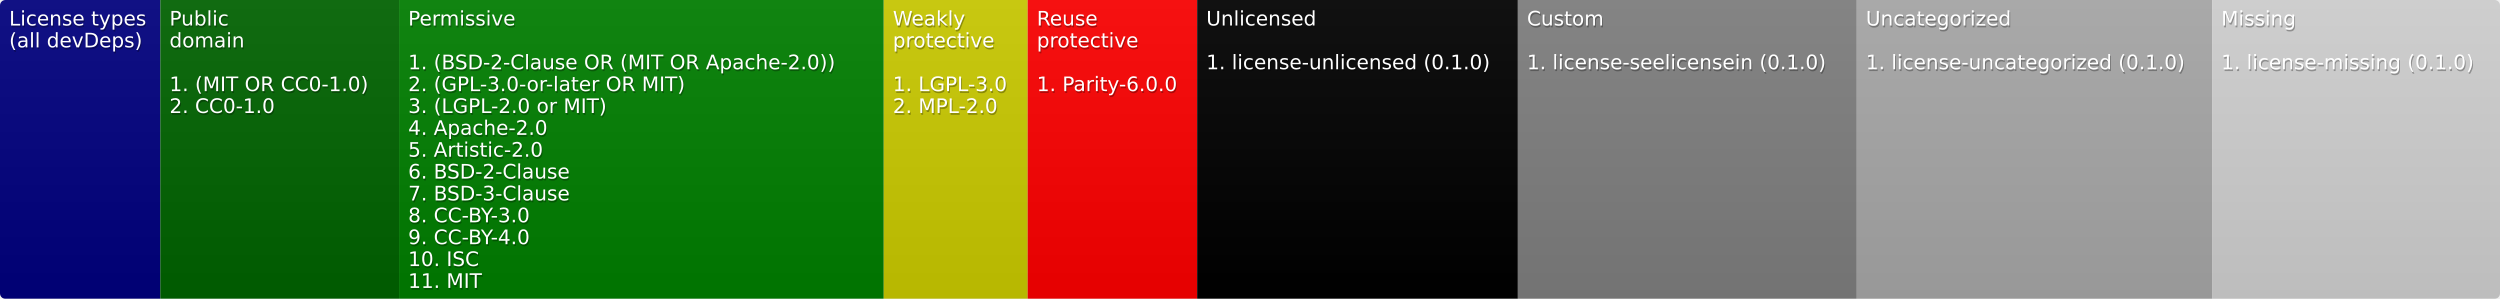
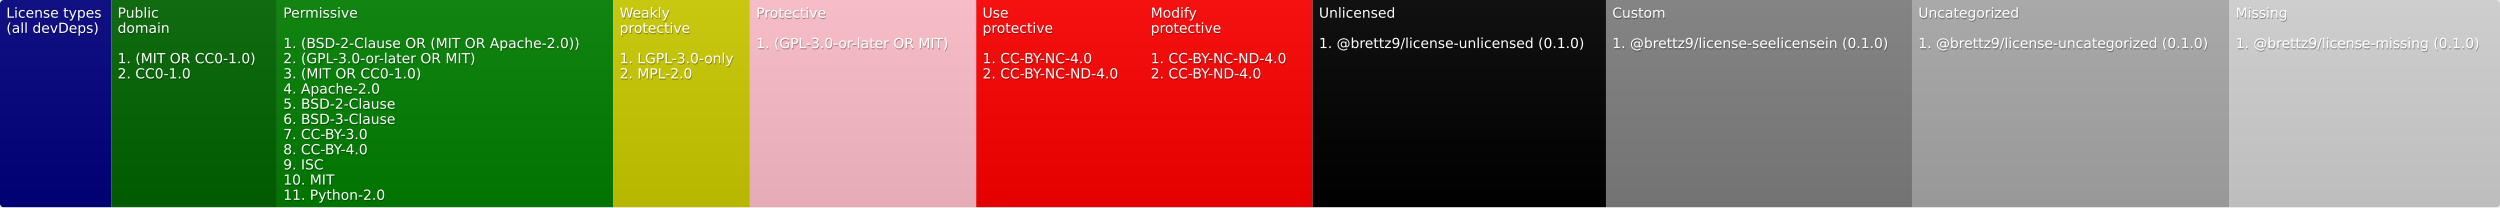
- <svg xmlns="http://www.w3.org/2000/svg" width="1372" height="164">
+ <svg xmlns="http://www.w3.org/2000/svg" width="1977" height="164">
  <defs>
    <style>text{font-size:11px;font-family:Verdana,DejaVu Sans,Geneva,sans-serif}text.shadow{fill:#010101;fill-opacity:.3}text.high{fill:#fff}</style>
    <linearGradient id="smooth" x2="0" y2="100%">
      <stop offset="0" stop-color="#aaa" stop-opacity=".1" />
      <stop offset="1" stop-opacity=".1" />
    </linearGradient>
    <mask id="round">
      <rect width="100%" height="100%" rx="3" fill="#fff" />
    </mask>
  </defs>
  <g id="bg" mask="url(#round)">
    <path fill="navy" d="M0 0h88v164H0z" />
    <path fill="#006400" d="M88 0h131v164H88z" />
    <path fill="green" d="M219 0h266v164H219z" />
-     <path fill="#cc0" d="M485 0h79v164h-79z" />
-     <path fill="red" d="M564 0h93v164h-93z" />
-     <path d="M657 0h176v164H657z" />
-     <path fill="gray" d="M833 0h186v164H833z" />
-     <path fill="#a9a9a9" d="M1019 0h195v164h-195z" />
-     <path fill="#d3d3d3" d="M1214 0h158v164h-158z" />
-     <path fill="url(#smooth)" d="M0 0h1372v164H0z" />
+     <path fill="#cc0" d="M485 0h108v164H485z" />
+     <path fill="pink" d="M593 0h179v164H593z" />
+     <path fill="red" d="M772 0h133v164H772zM905 0h133v164H905z" />
+     <path d="M1038 0h232v164h-232z" />
+     <path fill="gray" d="M1270 0h242v164h-242z" />
+     <path fill="#a9a9a9" d="M1512 0h251v164h-251z" />
+     <path fill="#d3d3d3" d="M1763 0h214v164h-214z" />
+     <path fill="url(#smooth)" d="M0 0h1977v164H0z" />
  </g>
  <g id="fg">
    <text class="shadow" x="5.5" y="15">License types</text>
    <text class="high" x="5" y="14">License types</text>
    <text class="shadow" x="5.5" y="27">(all devDeps)</text>
    <text class="high" x="5" y="26">(all devDeps)</text>
    <text class="shadow" x="93.5" y="15">Public</text>
    <text class="high" x="93" y="14">Public</text>
    <text class="shadow" x="93.5" y="27">domain</text>
    <text class="high" x="93" y="26">domain</text>
    <text class="shadow" x="93.5" y="51">1. (MIT OR CC0-1.0)</text>
    <text class="high" x="93" y="50">1. (MIT OR CC0-1.0)</text>
    <text class="shadow" x="93.5" y="63">2. CC0-1.0</text>
    <text class="high" x="93" y="62">2. CC0-1.0</text>
    <text class="shadow" x="224.5" y="15">Permissive</text>
    <text class="high" x="224" y="14">Permissive</text>
    <text class="shadow" x="224.5" y="39">1. (BSD-2-Clause OR (MIT OR Apache-2.0))</text>
    <text class="high" x="224" y="38">1. (BSD-2-Clause OR (MIT OR Apache-2.0))</text>
    <text class="shadow" x="224.5" y="51">2. (GPL-3.0-or-later OR MIT)</text>
    <text class="high" x="224" y="50">2. (GPL-3.0-or-later OR MIT)</text>
-     <text class="shadow" x="224.5" y="63">3. (LGPL-2.0 or MIT)</text>
-     <text class="high" x="224" y="62">3. (LGPL-2.0 or MIT)</text>
+     <text class="shadow" x="224.5" y="63">3. (MIT OR CC0-1.0)</text>
+     <text class="high" x="224" y="62">3. (MIT OR CC0-1.0)</text>
    <text class="shadow" x="224.5" y="75">4. Apache-2.0</text>
    <text class="high" x="224" y="74">4. Apache-2.0</text>
-     <text class="shadow" x="224.5" y="87">5. Artistic-2.0</text>
-     <text class="high" x="224" y="86">5. Artistic-2.0</text>
-     <text class="shadow" x="224.5" y="99">6. BSD-2-Clause</text>
-     <text class="high" x="224" y="98">6. BSD-2-Clause</text>
-     <text class="shadow" x="224.5" y="111">7. BSD-3-Clause</text>
-     <text class="high" x="224" y="110">7. BSD-3-Clause</text>
-     <text class="shadow" x="224.5" y="123">8. CC-BY-3.0</text>
-     <text class="high" x="224" y="122">8. CC-BY-3.0</text>
-     <text class="shadow" x="224.5" y="135">9. CC-BY-4.0</text>
-     <text class="high" x="224" y="134">9. CC-BY-4.0</text>
-     <text class="shadow" x="224.5" y="147">10. ISC</text>
-     <text class="high" x="224" y="146">10. ISC</text>
-     <text class="shadow" x="224.5" y="159">11. MIT</text>
-     <text class="high" x="224" y="158">11. MIT</text>
+     <text class="shadow" x="224.5" y="87">5. BSD-2-Clause</text>
+     <text class="high" x="224" y="86">5. BSD-2-Clause</text>
+     <text class="shadow" x="224.5" y="99">6. BSD-3-Clause</text>
+     <text class="high" x="224" y="98">6. BSD-3-Clause</text>
+     <text class="shadow" x="224.5" y="111">7. CC-BY-3.0</text>
+     <text class="high" x="224" y="110">7. CC-BY-3.0</text>
+     <text class="shadow" x="224.5" y="123">8. CC-BY-4.0</text>
+     <text class="high" x="224" y="122">8. CC-BY-4.0</text>
+     <text class="shadow" x="224.5" y="135">9. ISC</text>
+     <text class="high" x="224" y="134">9. ISC</text>
+     <text class="shadow" x="224.5" y="147">10. MIT</text>
+     <text class="high" x="224" y="146">10. MIT</text>
+     <text class="shadow" x="224.5" y="159">11. Python-2.0</text>
+     <text class="high" x="224" y="158">11. Python-2.0</text>
    <text class="shadow" x="490.5" y="15">Weakly</text>
    <text class="high" x="490" y="14">Weakly</text>
    <text class="shadow" x="490.5" y="27">protective</text>
    <text class="high" x="490" y="26">protective</text>
-     <text class="shadow" x="490.5" y="51">1. LGPL-3.0</text>
-     <text class="high" x="490" y="50">1. LGPL-3.0</text>
+     <text class="shadow" x="490.5" y="51">1. LGPL-3.0-only</text>
+     <text class="high" x="490" y="50">1. LGPL-3.0-only</text>
    <text class="shadow" x="490.5" y="63">2. MPL-2.0</text>
    <text class="high" x="490" y="62">2. MPL-2.0</text>
-     <text class="shadow" x="569.5" y="15">Reuse</text>
-     <text class="high" x="569" y="14">Reuse</text>
-     <text class="shadow" x="569.5" y="27">protective</text>
-     <text class="high" x="569" y="26">protective</text>
-     <text class="shadow" x="569.5" y="51">1. Parity-6.0.0</text>
-     <text class="high" x="569" y="50">1. Parity-6.0.0</text>
-     <text class="shadow" x="662.5" y="15">Unlicensed</text>
-     <text class="high" x="662" y="14">Unlicensed</text>
-     <text class="shadow" x="662.5" y="39">1. license-unlicensed (0.1.0)</text>
-     <text class="high" x="662" y="38">1. license-unlicensed (0.1.0)</text>
-     <text class="shadow" x="838.5" y="15">Custom</text>
-     <text class="high" x="838" y="14">Custom</text>
-     <text class="shadow" x="838.5" y="39">1. license-seelicensein (0.1.0)</text>
-     <text class="high" x="838" y="38">1. license-seelicensein (0.1.0)</text>
-     <text class="shadow" x="1024.5" y="15">Uncategorized</text>
-     <text class="high" x="1024" y="14">Uncategorized</text>
-     <text class="shadow" x="1024.5" y="39">1. license-uncategorized (0.1.0)</text>
-     <text class="high" x="1024" y="38">1. license-uncategorized (0.1.0)</text>
-     <text class="shadow" x="1219.5" y="15">Missing</text>
-     <text class="high" x="1219" y="14">Missing</text>
-     <text class="shadow" x="1219.5" y="39">1. license-missing (0.1.0)</text>
-     <text class="high" x="1219" y="38">1. license-missing (0.1.0)</text>
+     <text class="shadow" x="598.5" y="15">Protective</text>
+     <text class="high" x="598" y="14">Protective</text>
+     <text class="shadow" x="598.5" y="39">1. (GPL-3.0-or-later OR MIT)</text>
+     <text class="high" x="598" y="38">1. (GPL-3.0-or-later OR MIT)</text>
+     <text class="shadow" x="777.5" y="15">Use</text>
+     <text class="high" x="777" y="14">Use</text>
+     <text class="shadow" x="777.5" y="27">protective</text>
+     <text class="high" x="777" y="26">protective</text>
+     <text class="shadow" x="777.5" y="51">1. CC-BY-NC-4.0</text>
+     <text class="high" x="777" y="50">1. CC-BY-NC-4.0</text>
+     <text class="shadow" x="777.5" y="63">2. CC-BY-NC-ND-4.0</text>
+     <text class="high" x="777" y="62">2. CC-BY-NC-ND-4.0</text>
+     <text class="shadow" x="910.5" y="15">Modify</text>
+     <text class="high" x="910" y="14">Modify</text>
+     <text class="shadow" x="910.5" y="27">protective</text>
+     <text class="high" x="910" y="26">protective</text>
+     <text class="shadow" x="910.5" y="51">1. CC-BY-NC-ND-4.0</text>
+     <text class="high" x="910" y="50">1. CC-BY-NC-ND-4.0</text>
+     <text class="shadow" x="910.5" y="63">2. CC-BY-ND-4.0</text>
+     <text class="high" x="910" y="62">2. CC-BY-ND-4.0</text>
+     <text class="shadow" x="1043.5" y="15">Unlicensed</text>
+     <text class="high" x="1043" y="14">Unlicensed</text>
+     <text class="shadow" x="1043.5" y="39">1. @brettz9/license-unlicensed (0.1.0)</text>
+     <text class="high" x="1043" y="38">1. @brettz9/license-unlicensed (0.1.0)</text>
+     <text class="shadow" x="1275.5" y="15">Custom</text>
+     <text class="high" x="1275" y="14">Custom</text>
+     <text class="shadow" x="1275.5" y="39">1. @brettz9/license-seelicensein (0.1.0)</text>
+     <text class="high" x="1275" y="38">1. @brettz9/license-seelicensein (0.1.0)</text>
+     <text class="shadow" x="1517.5" y="15">Uncategorized</text>
+     <text class="high" x="1517" y="14">Uncategorized</text>
+     <text class="shadow" x="1517.5" y="39">1. @brettz9/license-uncategorized (0.1.0)</text>
+     <text class="high" x="1517" y="38">1. @brettz9/license-uncategorized (0.1.0)</text>
+     <text class="shadow" x="1768.5" y="15">Missing</text>
+     <text class="high" x="1768" y="14">Missing</text>
+     <text class="shadow" x="1768.5" y="39">1. @brettz9/license-missing (0.1.0)</text>
+     <text class="high" x="1768" y="38">1. @brettz9/license-missing (0.1.0)</text>
  </g>
</svg>
